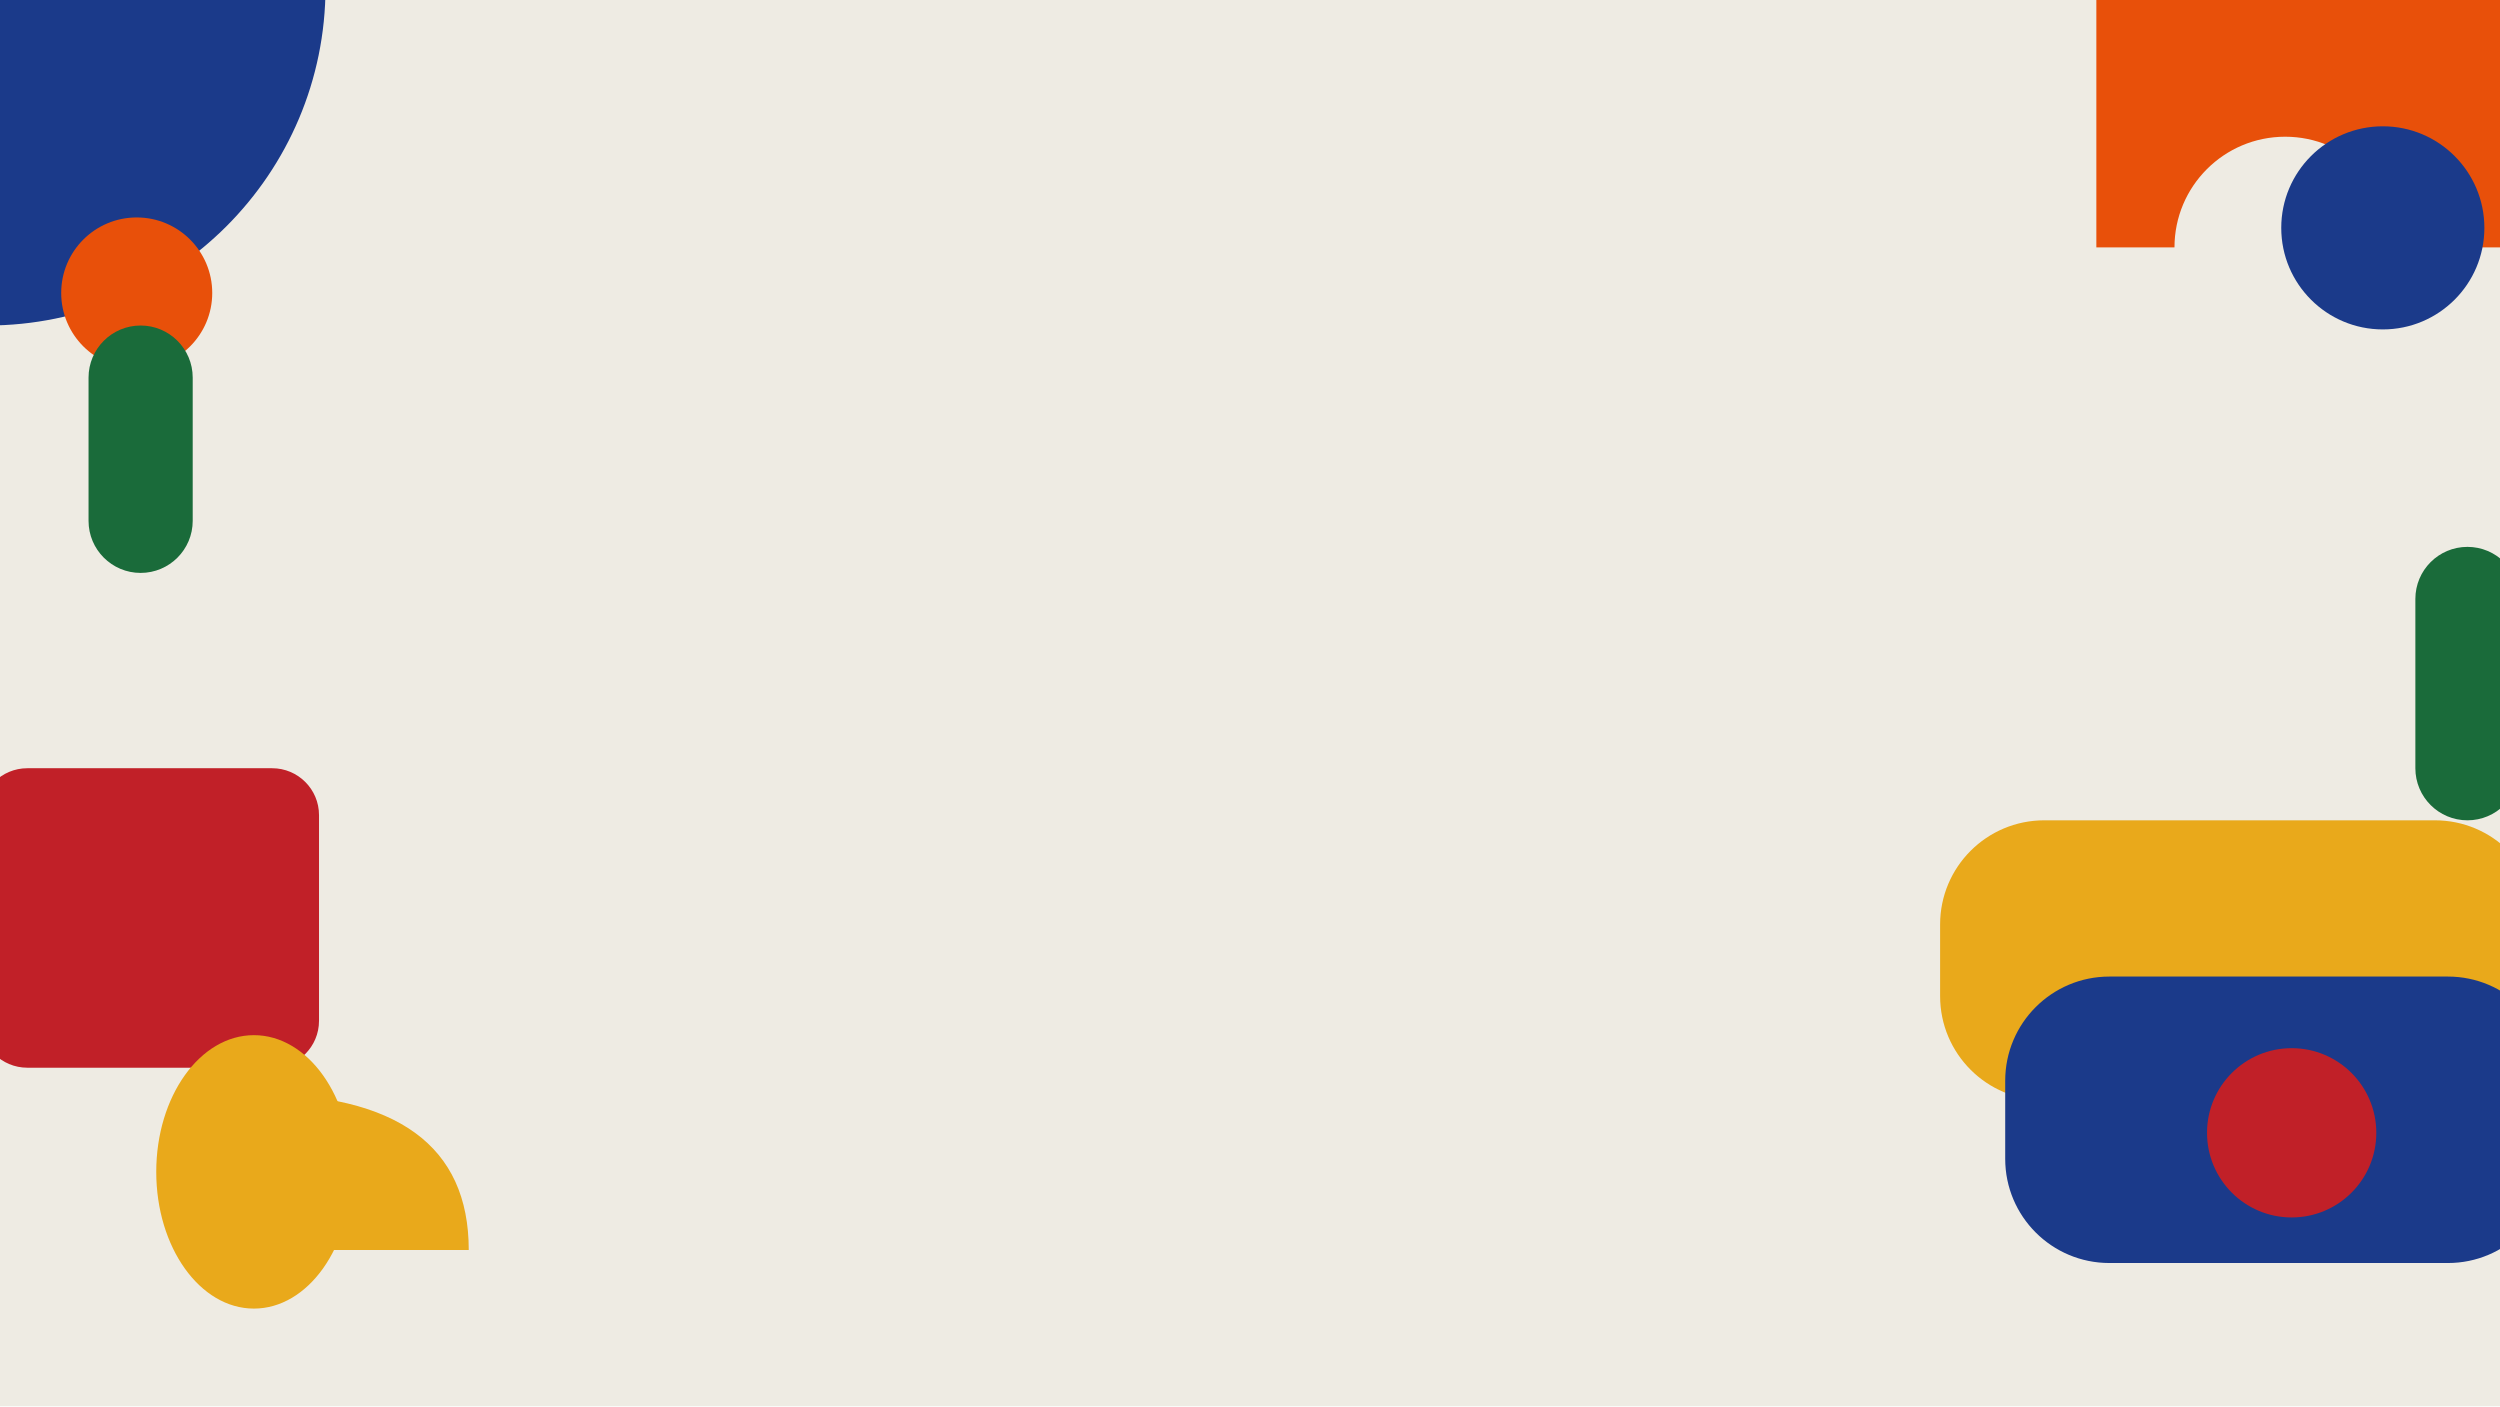
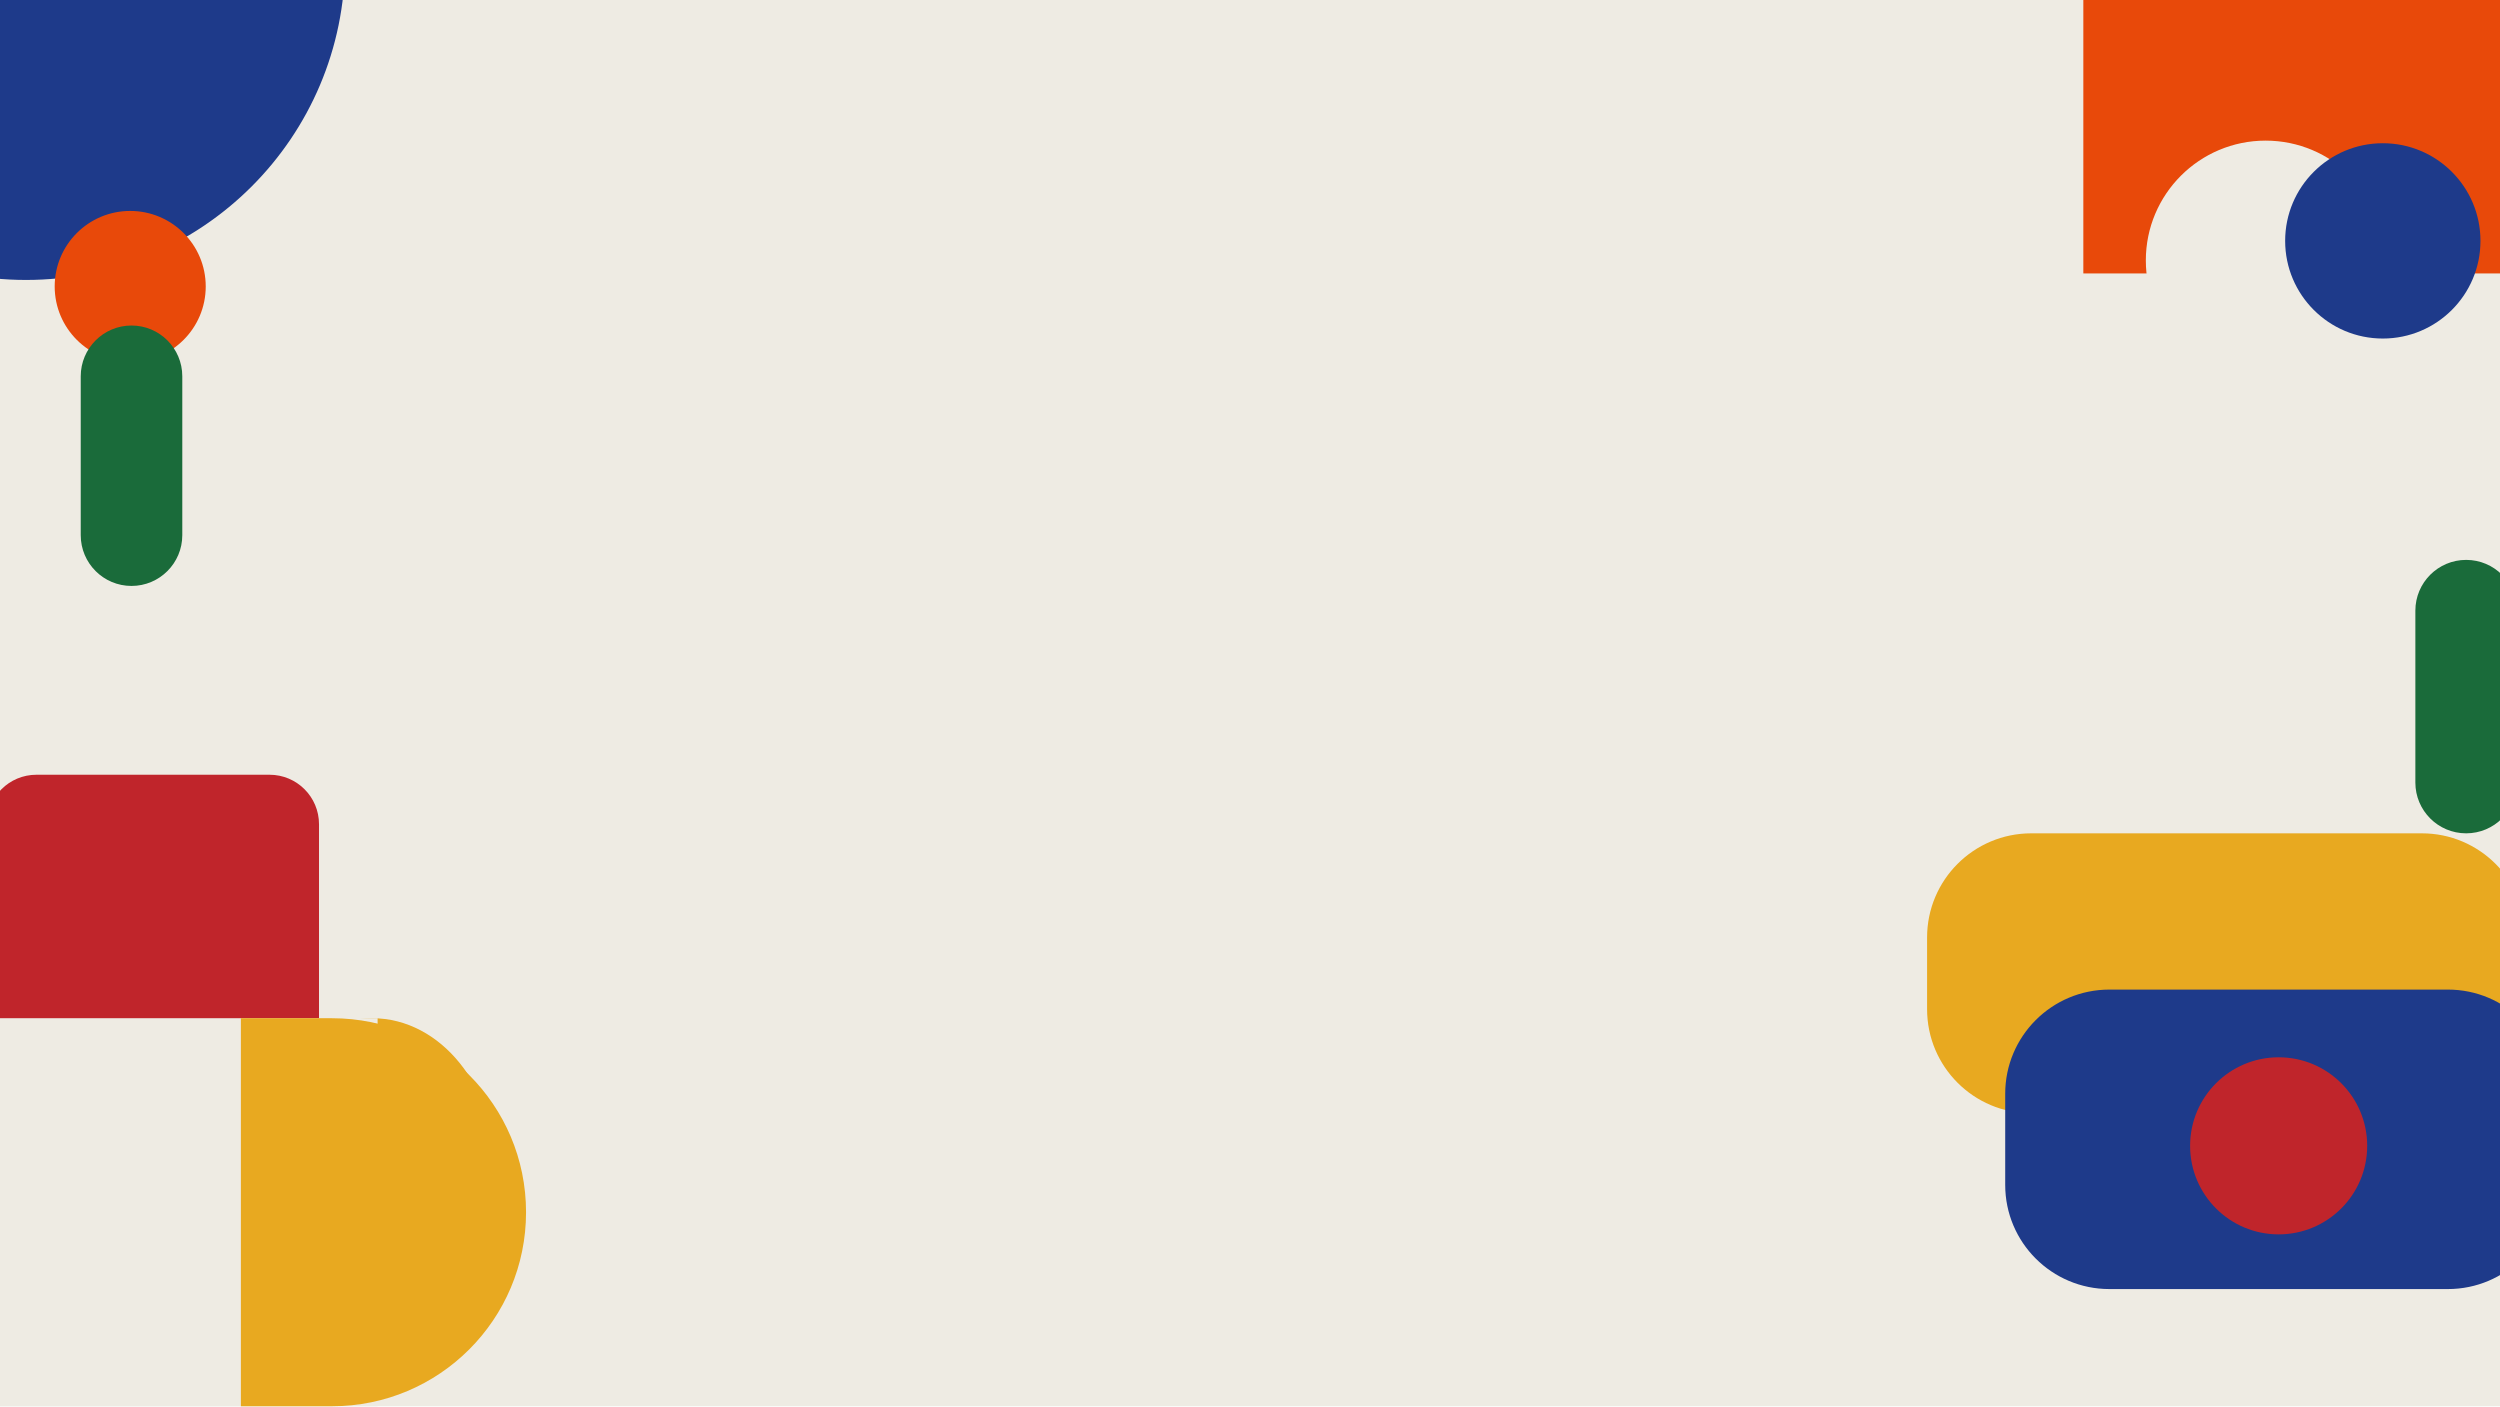
<svg xmlns="http://www.w3.org/2000/svg" viewBox="0 0 1920 1080" preserveAspectRatio="xMidYMid slice">
  <rect width="1920" height="1080" fill="#EEEBE3" />
-   <circle cx="-10" cy="-10" r="260" fill="#1B3A8A" />
-   <circle cx="105" cy="225" r="58" fill="#E8500A" />
-   <rect x="68" y="250" width="80" height="190" rx="40" fill="#1A6B3A" />
-   <rect x="-15" y="590" width="260" height="230" rx="36" fill="#C12028" />
-   <path d="M195,840 Q360,840 360,960 L195,960 Z" fill="#E9A91B" />
-   <ellipse cx="195" cy="900" rx="75" ry="105" fill="#E9A91B" />
-   <rect x="1610" y="-20" width="330" height="210" rx="0" fill="#E8500A" />
-   <circle cx="1755" cy="190" r="85" fill="#EEEBE3" />
-   <circle cx="1830" cy="175" r="78" fill="#1B3A8A" />
-   <rect x="1490" y="630" width="460" height="215" rx="80" fill="#E9A91B" />
-   <rect x="1855" y="420" width="80" height="210" rx="40" fill="#1A6B3A" />
-   <rect x="1540" y="750" width="420" height="220" rx="80" fill="#1B3A8A" />
-   <circle cx="1760" cy="870" r="65" fill="#C12028" />
+   <circle cx="20" cy="-30" r="245" fill="#1E3A8A" />
+   <circle cx="100" cy="220" r="58" fill="#E8490A" />
+   <rect x="62" y="250" width="78" height="200" rx="39" fill="#1A6B3A" />
+   <rect x="-10" y="595" width="255" height="245" rx="38" fill="#C0252B" />
+   <ellipse cx="286" cy="900" rx="95" ry="118" fill="#E8A920" />
+   <rect x="0" y="782" width="290" height="298" fill="#EEEBE3" />
+   <path d="M 255,782 A 118,118 0 0 1 255,1080 L 185,1080 L 185,782 Z" fill="#E8A920" />
+   <rect x="1600" y="-10" width="330" height="220" rx="0" fill="#E8490A" />
+   <circle cx="1740" cy="200" r="92" fill="#EEEBE3" />
+   <circle cx="1830" cy="185" r="75" fill="#1E3A8A" />
+   <rect x="1855" y="430" width="78" height="210" rx="39" fill="#1A6B3A" />
+   <rect x="1480" y="640" width="460" height="215" rx="80" fill="#E8A920" />
+   <rect x="1540" y="760" width="420" height="230" rx="80" fill="#1E3A8A" />
+   <circle cx="1750" cy="880" r="68" fill="#C0252B" />
</svg>
